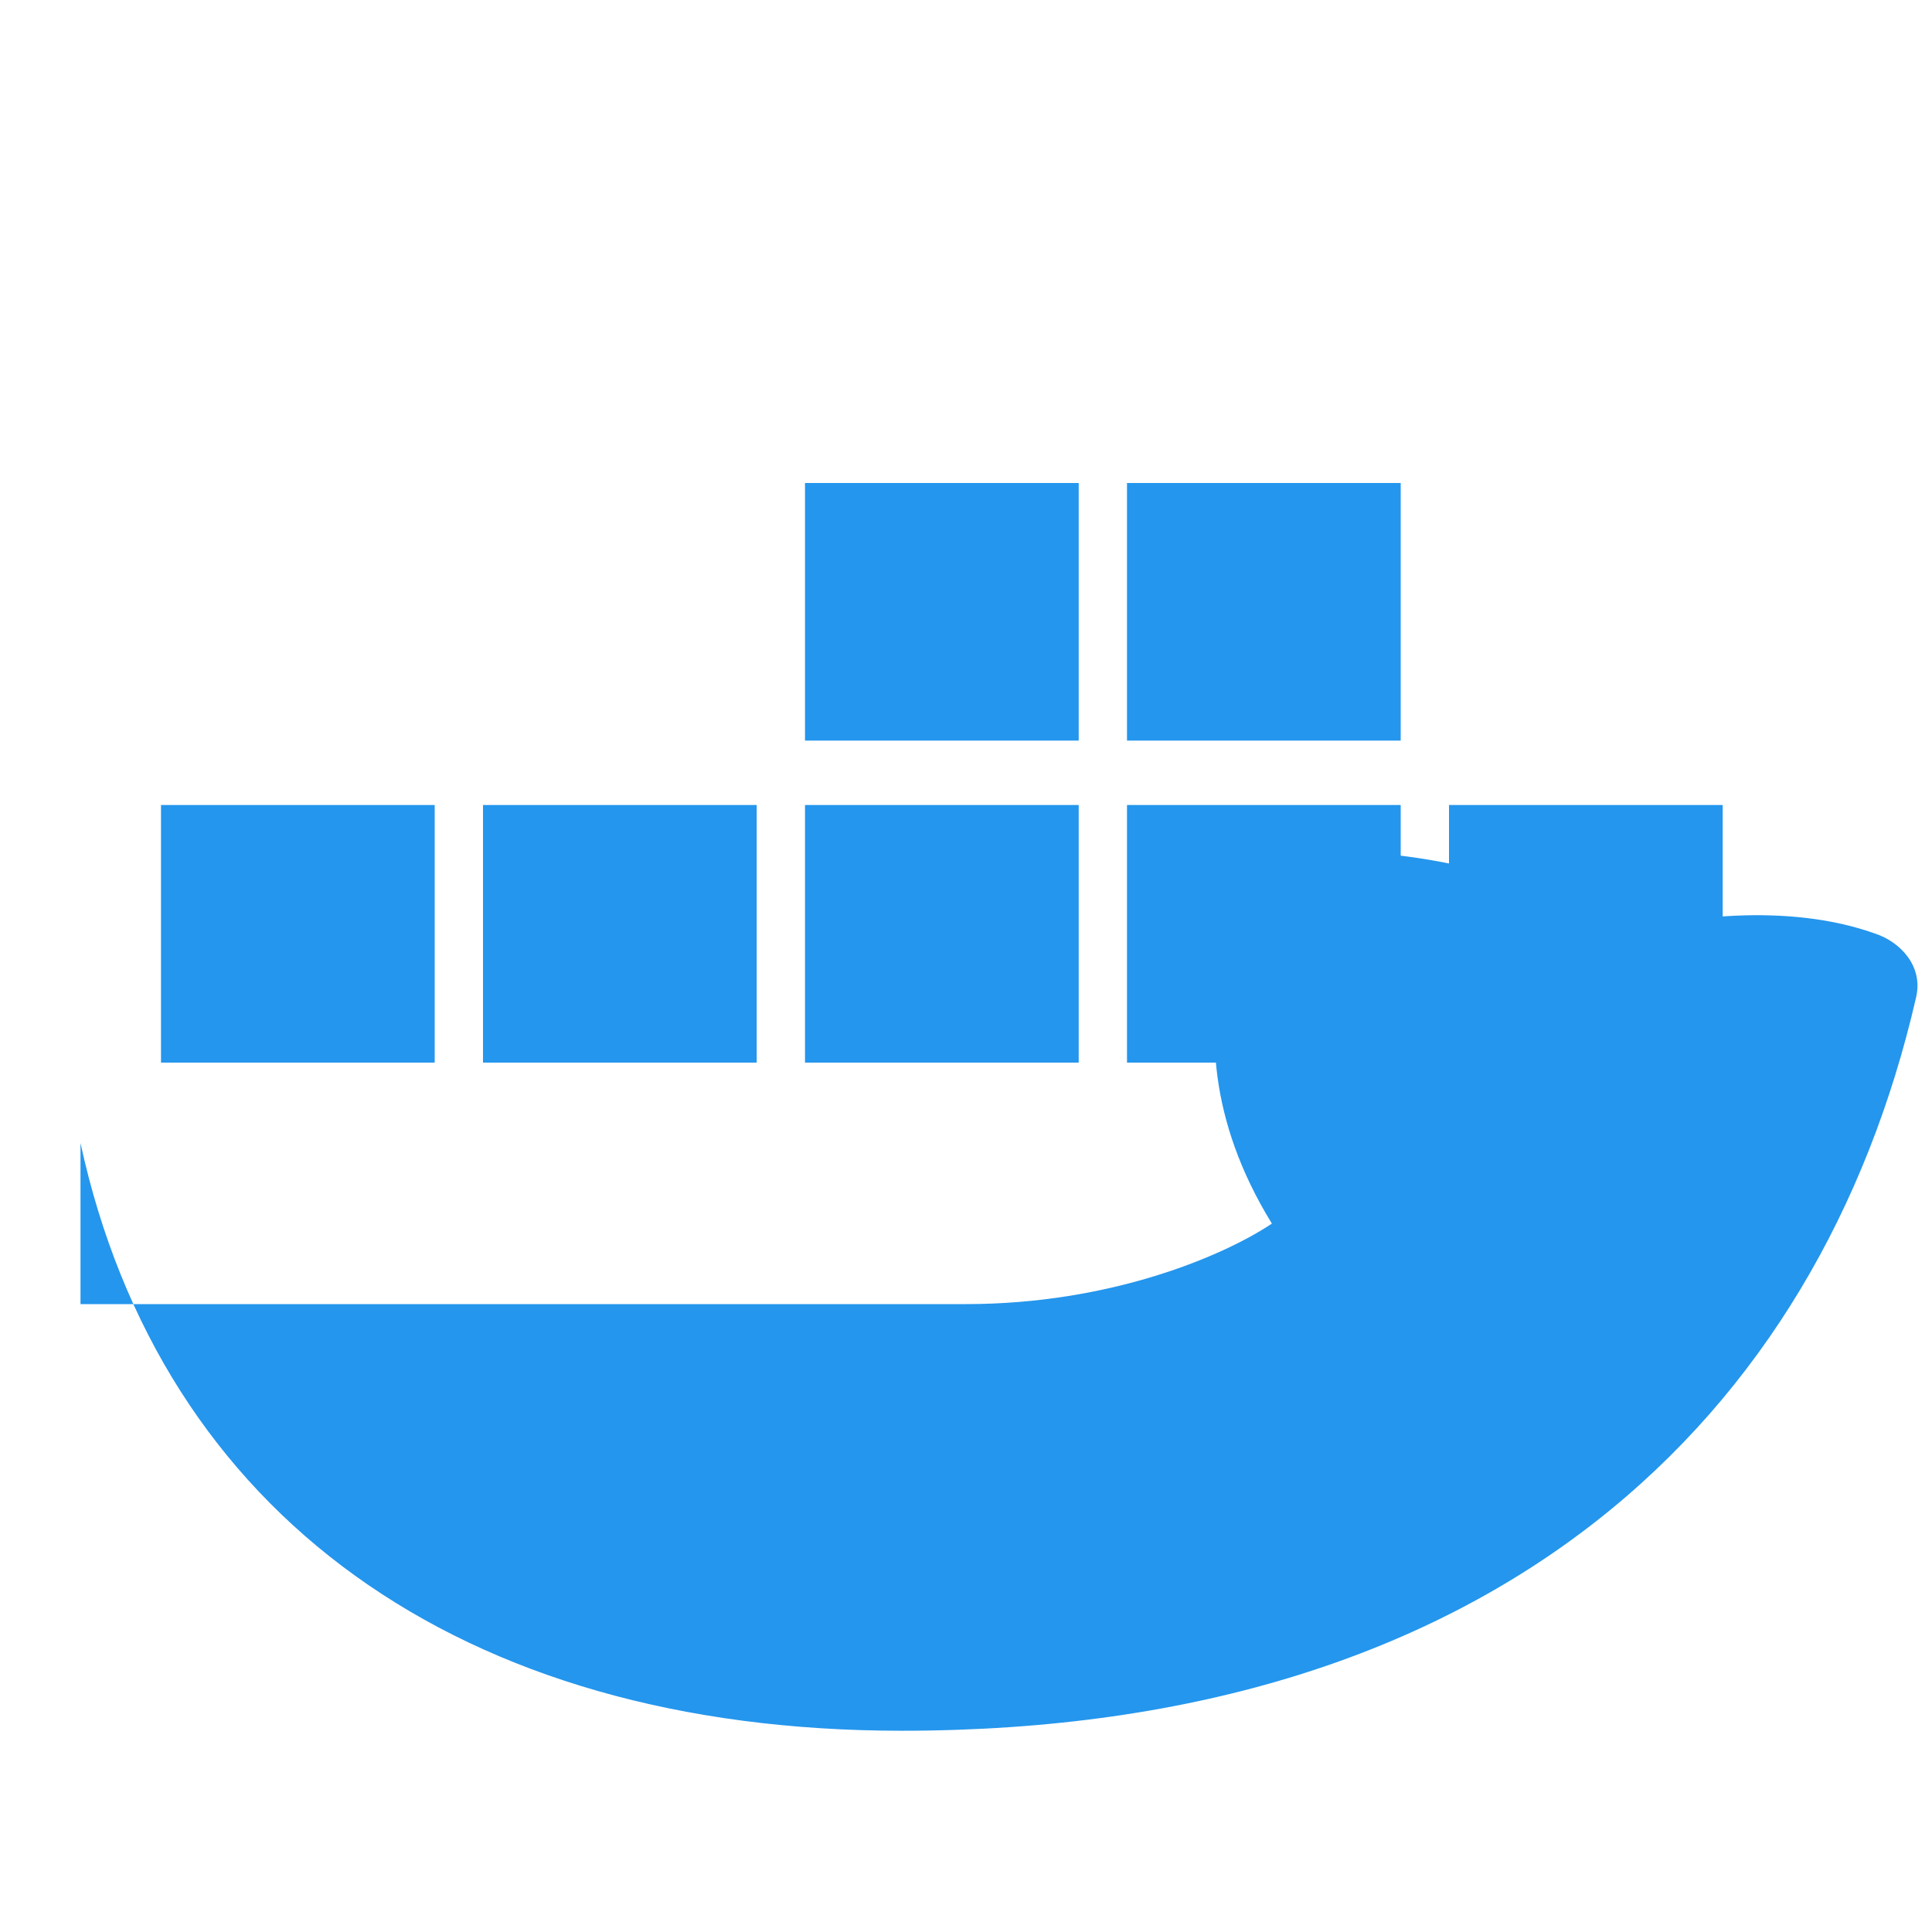
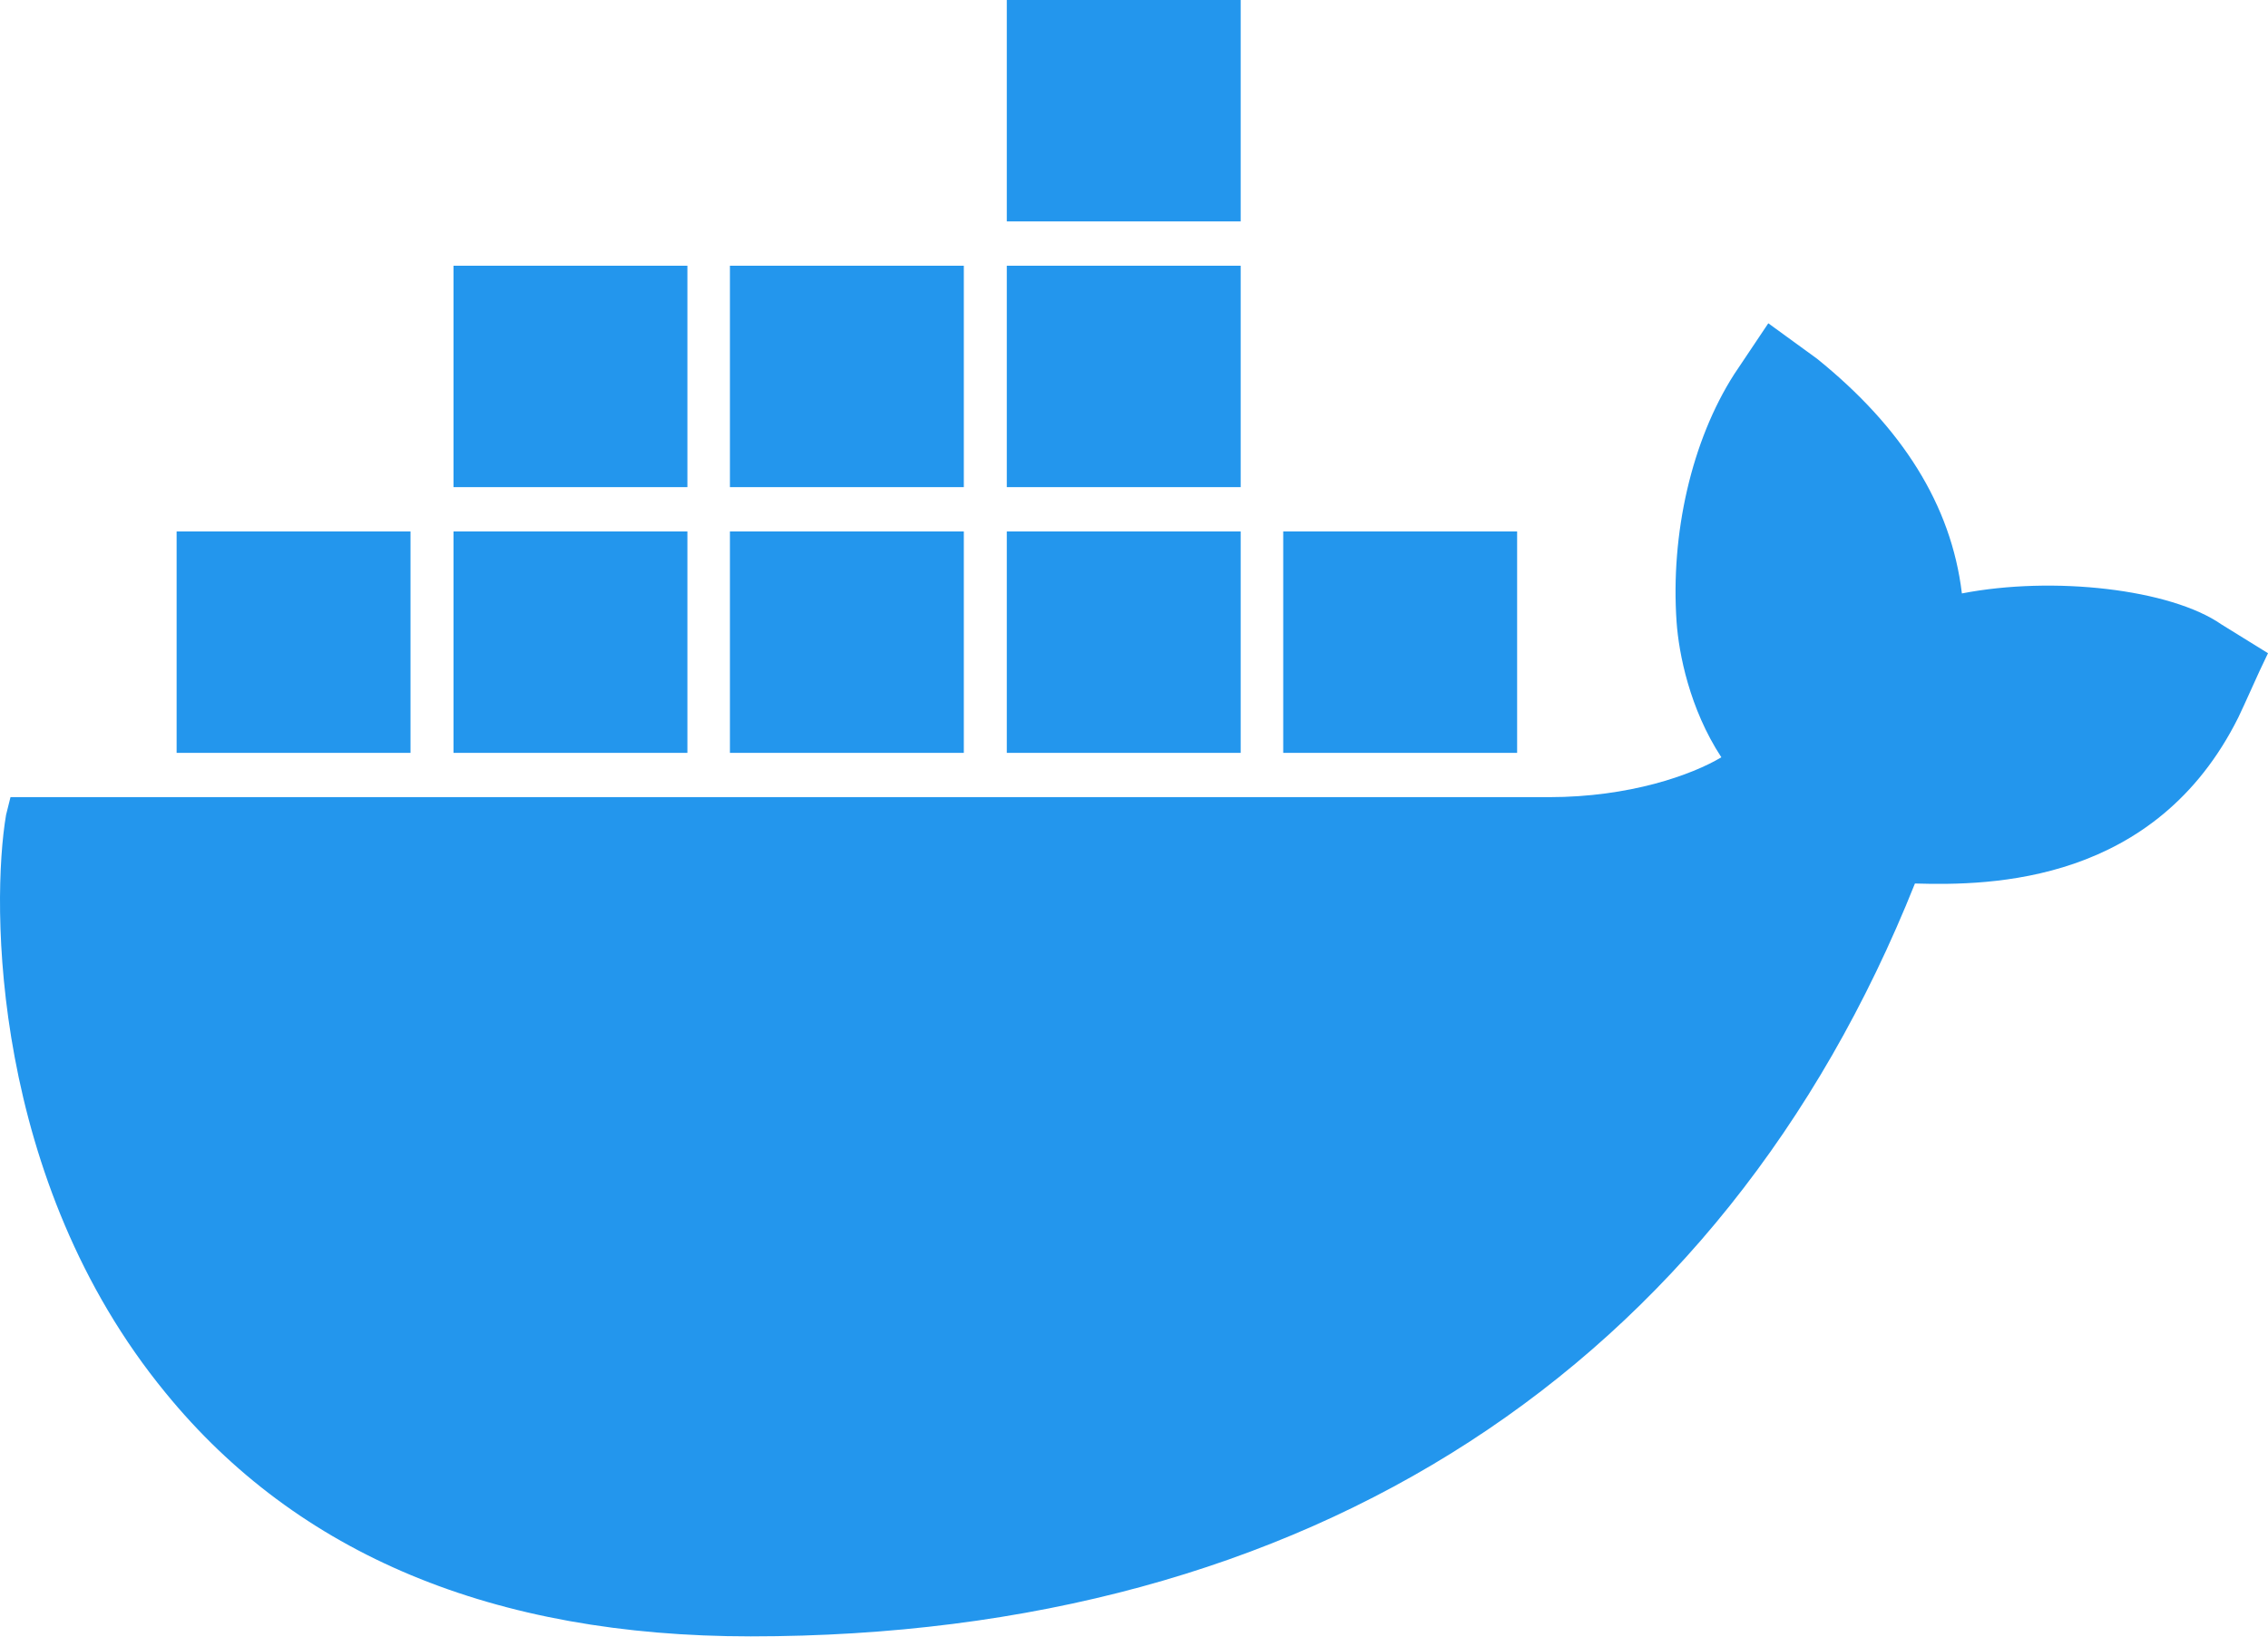
- <svg xmlns="http://www.w3.org/2000/svg" viewBox="0 0 24 24" fill="none">
-   <g fill="#2496ED">
-     <rect x="2" y="10" width="3.4" height="3.2" />
-     <rect x="6" y="10" width="3.4" height="3.2" />
-     <rect x="10" y="10" width="3.4" height="3.2" />
-     <rect x="10" y="6" width="3.4" height="3.2" />
-     <rect x="14" y="10" width="3.4" height="3.2" />
-     <rect x="14" y="6" width="3.4" height="3.2" />
-     <rect x="18" y="10" width="3.4" height="3.2" />
-     <path d="M1 14.2c1 4.6 4.7 7.3 10.2 7.3 7.4 0 11.4-3.9 12.6-9.1.1-.4-.2-.7-.5-.8-1.1-.4-2.5-.2-3.1 0-2-1.3-4.4-1-4.4-1s-1.6 2 0 4.6c-.6.4-2 1-3.8 1H1Z" />
-   </g>
+ <svg xmlns="http://www.w3.org/2000/svg" xml:space="preserve" viewBox="-0.07 71.3 511.97 369.5">
+   <path d="M501.4 212.3c-11.5-8-38-11-58.6-7-2.4-20-13.5-37.5-32.7-53l-11-8-7.7 11.5c-9.6 15-14.4 36-13 56 .5 7 2.9 19.5 10.1 30.5-6.7 4-20.7 9-38.9 9H2.3l-1 4c-3.4 20-3.4 82.5 36 130.5 29.8 36.5 74 55 132.1 55 125.9 0 219.1-60.5 262.8-170 17.3.5 54.3 0 73-37.5.5-1 1.4-3 4.8-10.5l1.9-4zM280 71.3h-52.8v50H280zm0 60h-52.8v50H280zm-62.5 0h-52.8v50h52.8zm-62.4 0h-52.8v50h52.8zm-62.5 60H39.8v50h52.8zm62.5 0h-52.8v50h52.8zm62.4 0h-52.8v50h52.8zm62.5 0h-52.8v50H280zm62.4 0h-52.8v50h52.8z" style="fill:#2396ed" />
</svg>
